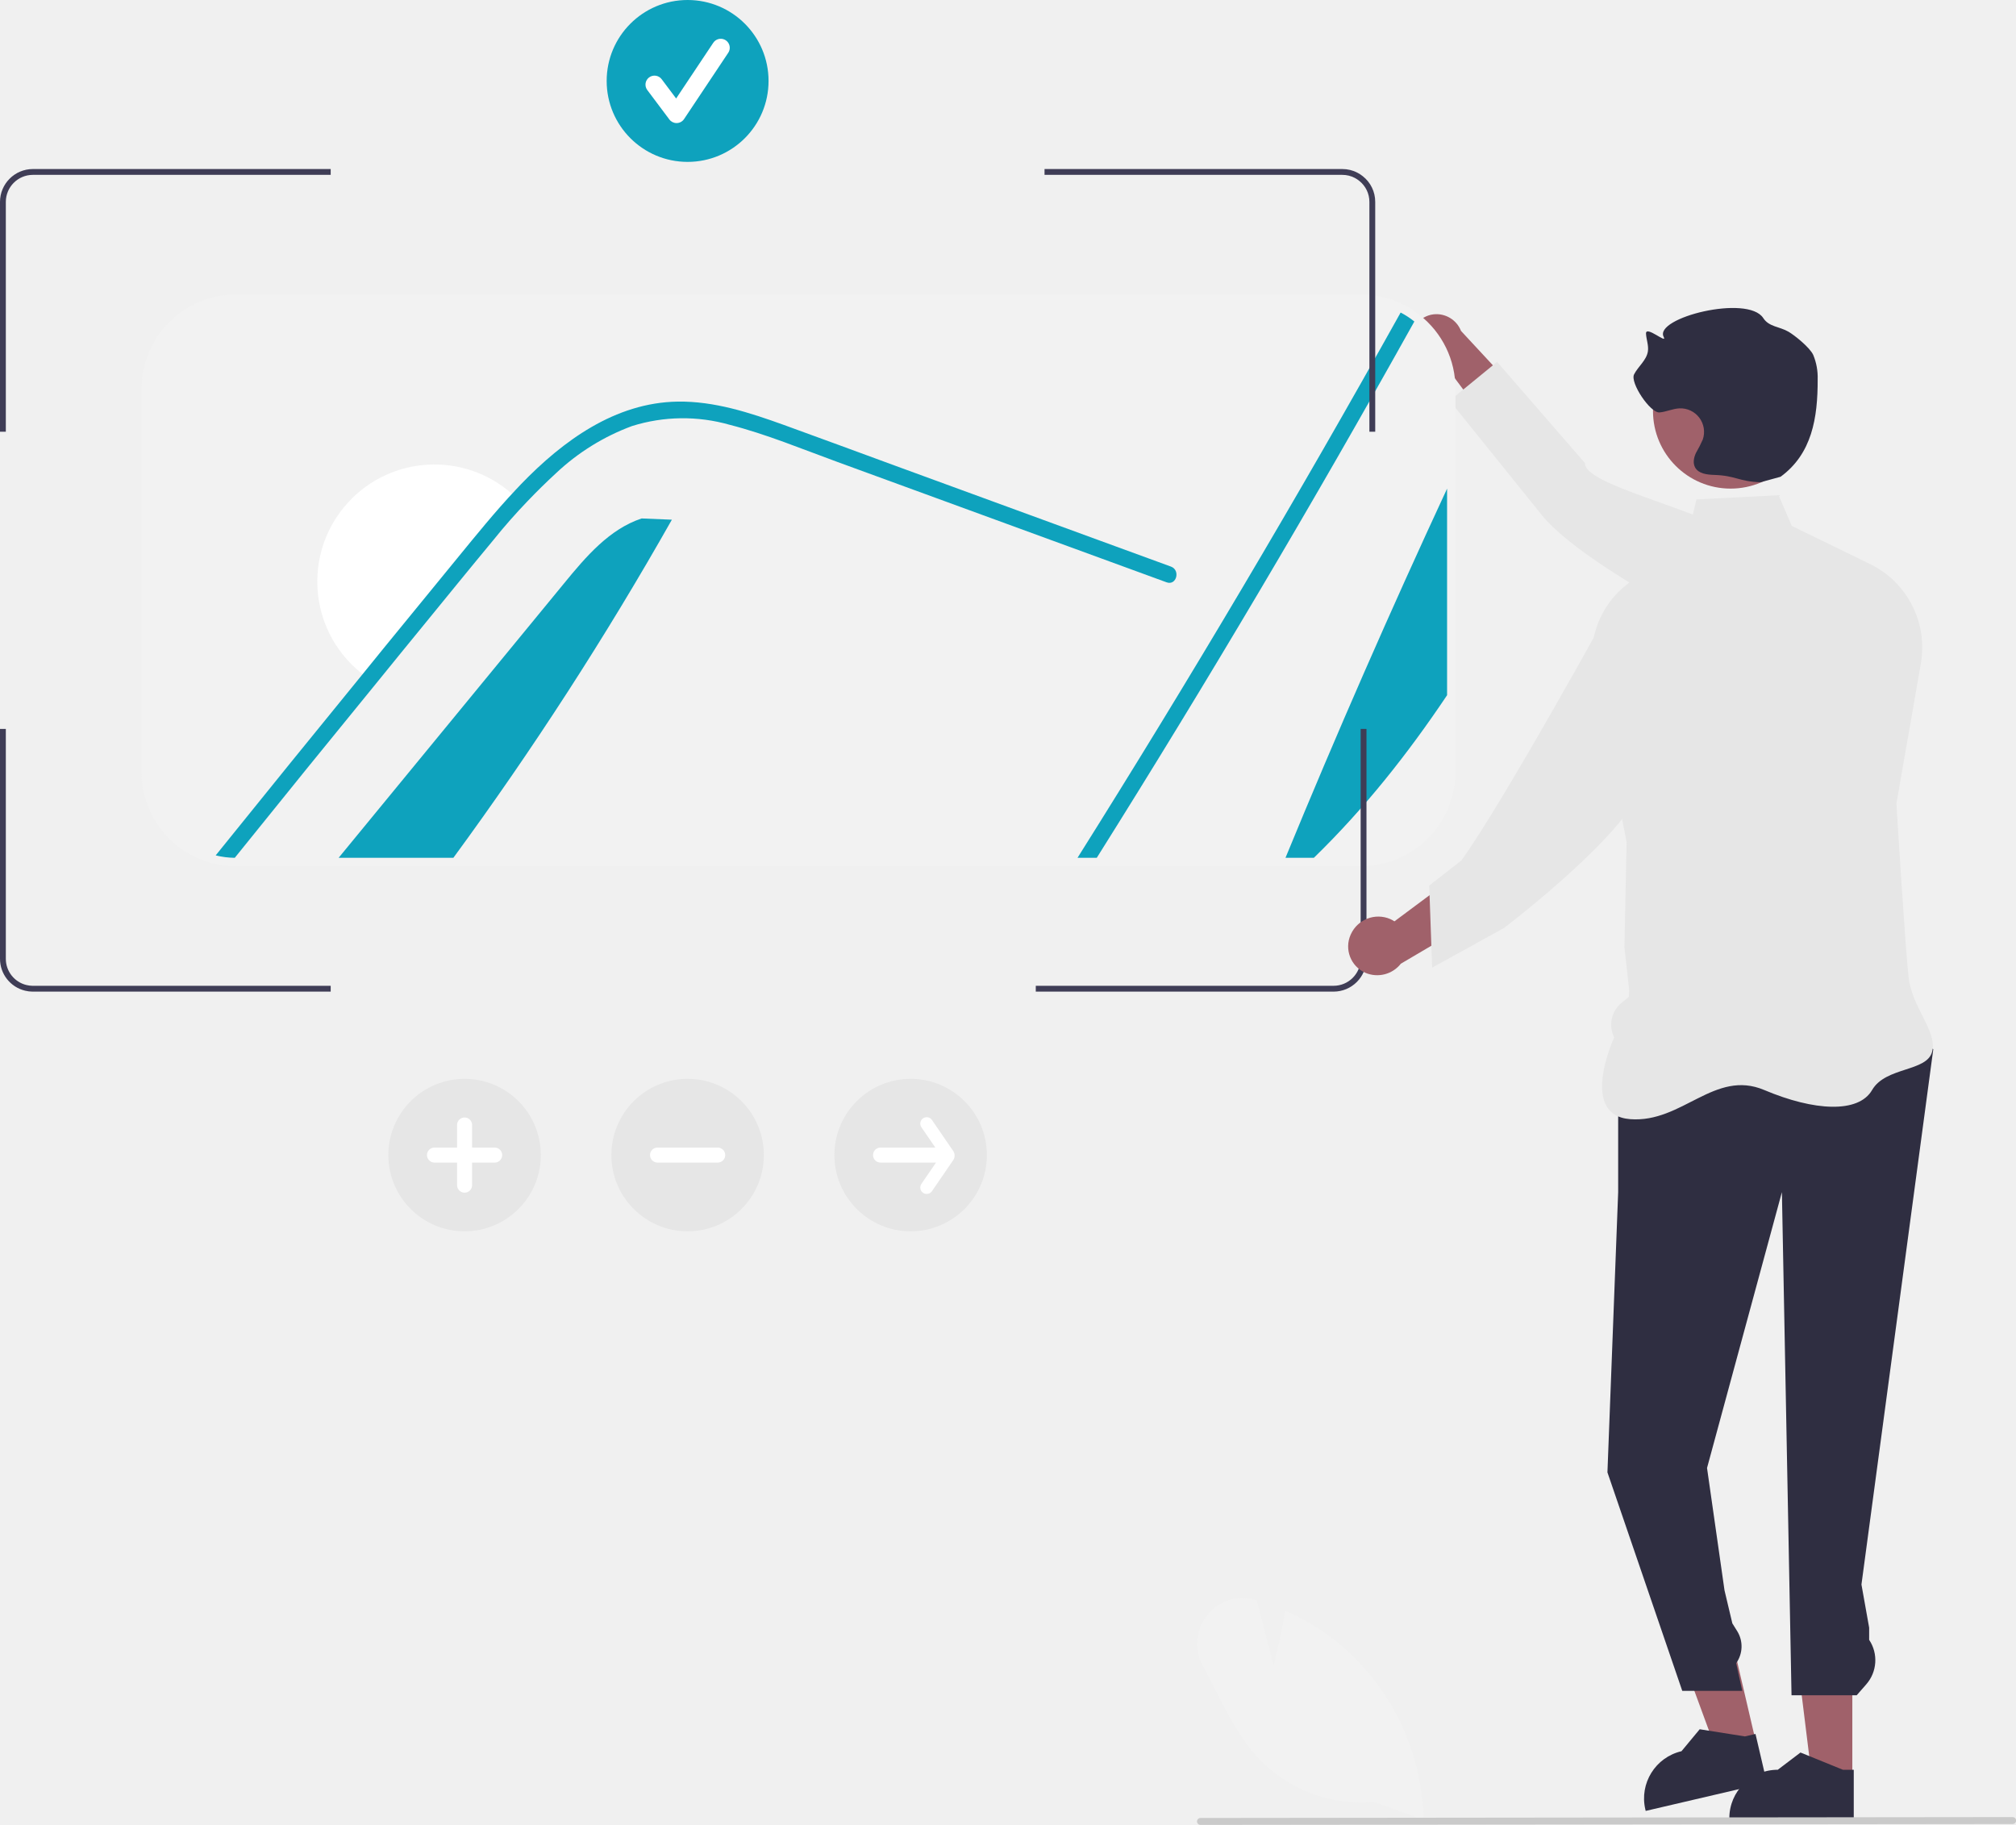
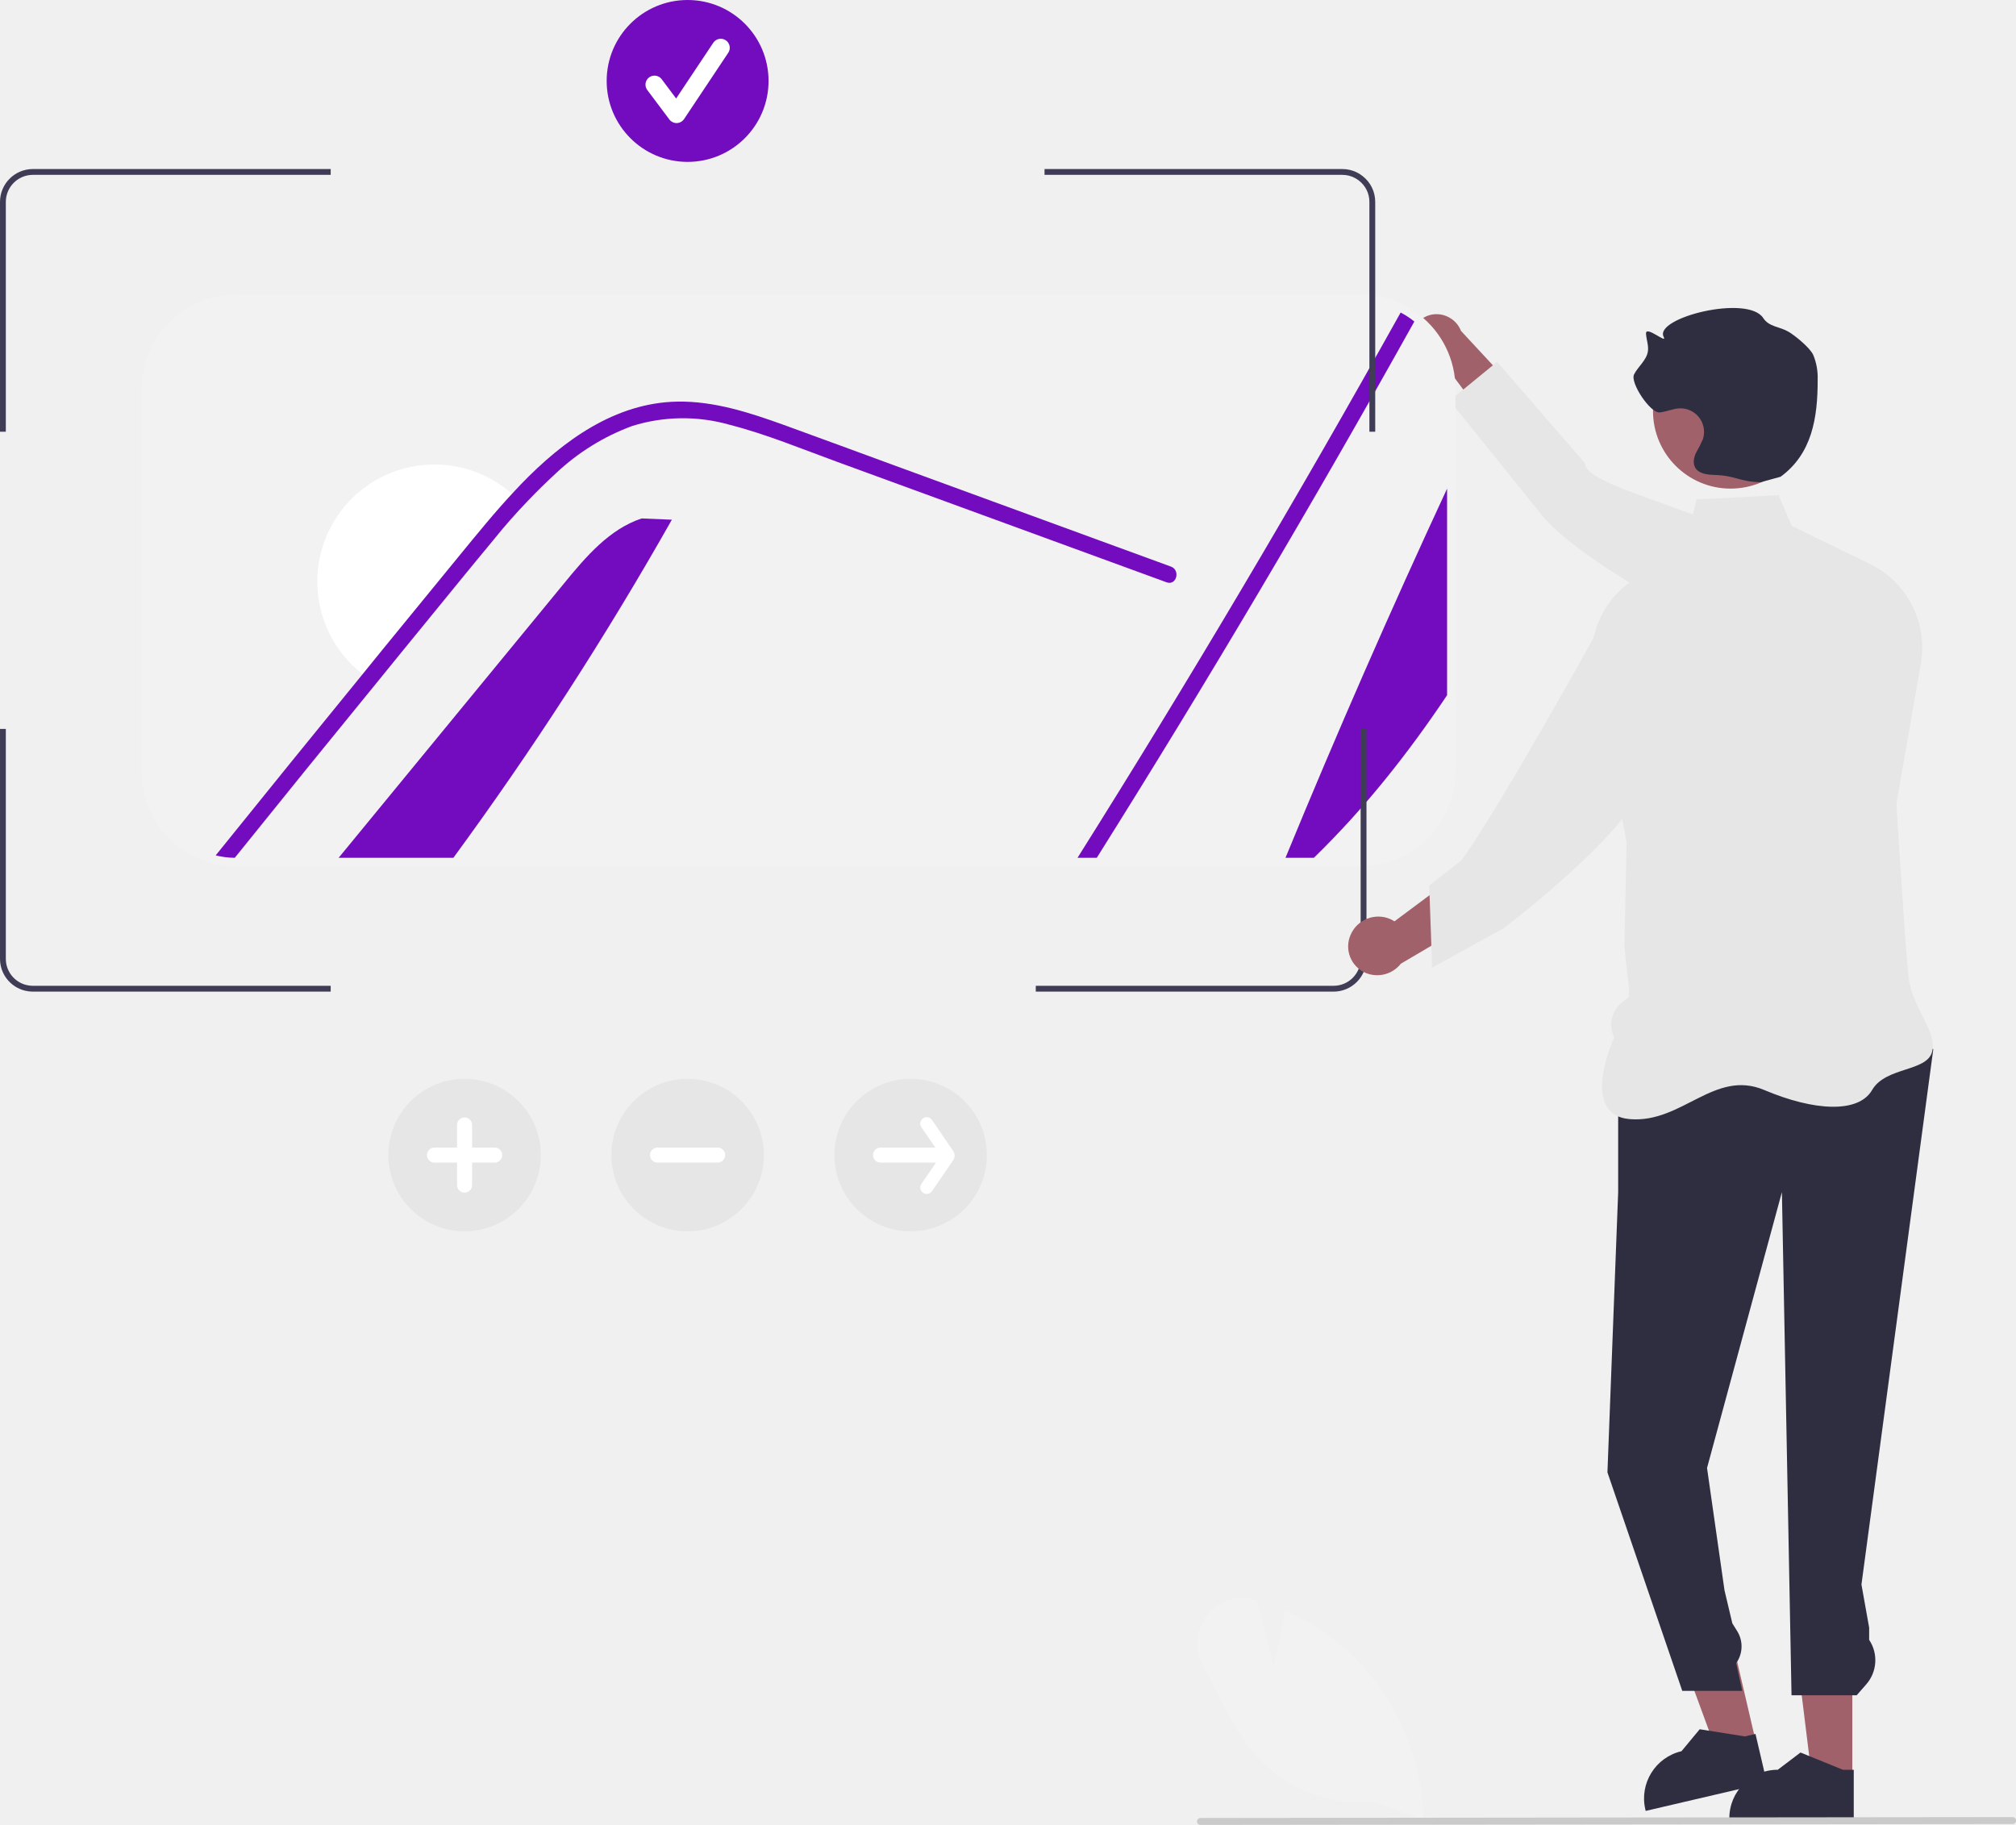
<svg xmlns="http://www.w3.org/2000/svg" data-name="Layer 1" width="691.927" height="626.302" viewBox="0 0 691.927 626.302">
  <path d="M738.499,254.675a9.097,9.097,0,0,0,10.058,7.735,8.728,8.728,0,0,0,1.41-.307l18.96,25.45,16.299-5.077-29.742-32.055a9.072,9.072,0,0,0-9.502-5.69,8.682,8.682,0,0,0-7.516,9.709Q738.481,254.557,738.499,254.675Z" transform="translate(-254.0365 -136.8489)" fill="#a0616a" />
  <path d="M872.383,368.342s-70.797-33.041-88.706-54.145l-32.091-39.845,16.275-13.314,30.164,34.744c-.275,7.3,35.378,14.785,54.544,25.426Z" transform="translate(-254.0365 -136.8489)" fill="#e6e6e6" />
  <polygon points="635.752 610.051 621.866 610.05 615.26 556.486 635.755 556.487 635.752 610.051" fill="#a0616a" />
  <path d="M890.278,761.386l-42.703-.002v-.54a16.622,16.622,0,0,1,16.621-16.621h.001l7.8-5.918,14.554,5.919,3.728 0Z" transform="translate(-254.0365 -136.8489)" fill="#2f2e41" />
  <polygon points="602.646 597.799 589.123 600.953 570.519 550.292 590.478 545.636 602.646 597.799" fill="#a0616a" />
  <path d="M860.451,748.644l-41.587,9.702-.123-.526a16.622,16.622,0,0,1,12.41-19.963l.001-0,6.252-7.535L852.922,732.778l3.63-.847Z" transform="translate(-254.0365 -136.8489)" fill="#2f2e41" />
  <path d="M721.144,434.121H334.612a31.925,31.925,0,0,1-7.237-.917,32.309,32.309,0,0,1-24.761-31.512V270.311A32.45,32.45,0,0,1,335.043,237.911H721.144a32.009,32.009,0,0,1,14.944,3.658,31.058,31.058,0,0,1,5.182,3.381,32.071,32.071,0,0,1,12.303,25.36v131.382A32.465,32.465,0,0,1,721.144,434.121Z" transform="translate(-254.0365 -136.8489)" fill="#f2f2f2" />
-   <path d="M695.235,431.249q26.325-63.982,55.465-126.699v70.89c-13.471,20.106-28.408,38.978-45.728,55.81Z" transform="translate(-254.0365 -136.8489)" fill="#0ea2bd" />
-   <path d="M739.469,247.189q-52.09,93.452-109.006,184.06h-6.606Q681.721,339.219,734.759,244.115A28.233,28.233,0,0,1,739.469,247.189Z" transform="translate(-254.0365 -136.8489)" fill="#0ea2bd" />
-   <path d="M484.635,315.206a1171.096,1171.096,0,0,1-74.997,116.043H370.258q38.691-47.135,77.439-94.27c7.411-9.048,15.453-18.527,26.569-22.203Z" transform="translate(-254.0365 -136.8489)" fill="#0ea2bd" />
+   <path d="M695.235,431.249q26.325-63.982,55.465-126.699v70.89c-13.471,20.106-28.408,38.978-45.728,55.81Z" transform="translate(-254.0365 -136.8489)" fill="#730cbe" />
+   <path d="M739.469,247.189q-52.09,93.452-109.006,184.06h-6.606Q681.721,339.219,734.759,244.115A28.233,28.233,0,0,1,739.469,247.189Z" transform="translate(-254.0365 -136.8489)" fill="#730cbe" />
+   <path d="M484.635,315.206a1171.096,1171.096,0,0,1-74.997,116.043H370.258q38.691-47.135,77.439-94.27c7.411-9.048,15.453-18.527,26.569-22.203Z" transform="translate(-254.0365 -136.8489)" fill="#730cbe" />
  <path d="M432.301,308.772c-4.108,4.28-8.043,8.732-11.748,13.356-8.158,9.823-16.2,19.733-24.271,29.614-5.027,6.147-10.053,12.294-15.022,18.44a36.683,36.683,0,0,1-4.481-3.389,40.192,40.192,0,0,1,51.358-61.813A37.046,37.046,0,0,1,432.301,308.772Z" transform="translate(-254.0365 -136.8489)" fill="#fff" />
-   <path d="M654.419,336.691,578.934,309.088,541.45,295.387c-12.207-4.452-24.386-9.536-36.996-12.753a58.324,58.324,0,0,0-33.492.431,77.001,77.001,0,0,0-26.11,16.2q-4.998,4.61-9.68,9.507c-4.108,4.28-8.043,8.732-11.748,13.356-8.158,9.823-16.2,19.733-24.271,29.614-5.027,6.147-10.053,12.294-15.022,18.44Q359.228,400.644,334.612,431.249a28.786,28.786,0,0,1-6.549-.833q25.679-31.883,51.587-63.622c1.982-2.47,4.021-4.969,6.032-7.439q12.624-15.467,25.277-30.906c6.52-7.956,12.983-15.97,20.049-23.467.632-.689,1.264-1.35,1.924-2.039,14.333-14.821,32.228-27.919,53.655-28.264,12.61-.201,24.788,3.792,36.508,8.014,12.61,4.567,25.191,9.22,37.8,13.845l76.002,27.804,19.015,6.951C659.273,332.498,657.837,337.955,654.419,336.691Z" transform="translate(-254.0365 -136.8489)" fill="#0ea2bd" />
+   <path d="M654.419,336.691,578.934,309.088,541.45,295.387c-12.207-4.452-24.386-9.536-36.996-12.753a58.324,58.324,0,0,0-33.492.431,77.001,77.001,0,0,0-26.11,16.2q-4.998,4.61-9.68,9.507c-4.108,4.28-8.043,8.732-11.748,13.356-8.158,9.823-16.2,19.733-24.271,29.614-5.027,6.147-10.053,12.294-15.022,18.44Q359.228,400.644,334.612,431.249a28.786,28.786,0,0,1-6.549-.833q25.679-31.883,51.587-63.622c1.982-2.47,4.021-4.969,6.032-7.439q12.624-15.467,25.277-30.906c6.52-7.956,12.983-15.97,20.049-23.467.632-.689,1.264-1.35,1.924-2.039,14.333-14.821,32.228-27.919,53.655-28.264,12.61-.201,24.788,3.792,36.508,8.014,12.61,4.567,25.191,9.22,37.8,13.845l76.002,27.804,19.015,6.951C659.273,332.498,657.837,337.955,654.419,336.691Z" transform="translate(-254.0365 -136.8489)" fill="#730cbe" />
  <path d="M256.036,285.016V206.141a9.296,9.296,0,0,1,9.29-9.28h102.21v-2h-102.21a11.298,11.298,0,0,0-11.29,11.28v78.875Z" transform="translate(-254.0365 -136.8489)" fill="#3f3d56" />
  <path d="M263.131,474.91a9.257,9.257,0,0,1-7.095-9.028v-78.865h-2v78.865a11.248,11.248,0,0,0,8.621,10.971,11.115,11.115,0,0,0,2.52.319H367.536v-2H265.189A9.133,9.133,0,0,1,263.131,474.91Z" transform="translate(-254.0365 -136.8489)" fill="#3f3d56" />
  <path d="M721.036,387.016v78.865a9.301,9.301,0,0,1-9.29,9.29h-102.21v2h102.21a11.303,11.303,0,0,0,11.29-11.29v-78.865Z" transform="translate(-254.0365 -136.8489)" fill="#3f3d56" />
  <path d="M719.028,197.91a8.86,8.86,0,0,1,1.481.968,9.185,9.185,0,0,1,3.528,7.264v78.875h2V206.141a11.165,11.165,0,0,0-4.283-8.829,10.813,10.813,0,0,0-1.804-1.177,11.144,11.144,0,0,0-5.203-1.273h-102.21v2h102.21A9.169,9.169,0,0,1,719.028,197.91Z" transform="translate(-254.0365 -136.8489)" fill="#3f3d56" />
  <path d="M901.822,486.821l-86.402,4.331-6,29v25.831l-3.682,96.177,25.682,74.992h20.591l-2.091-9.5v0a9.913,9.913,0,0,0,.341-11.023l-1.652-2.641-2.689-11.336-6-42,25.697-94.669,3.303,172.669h22.369l3.281-3.747a12.569,12.569,0,0,0,.992-15.267l0,0v-4.187l-2.642-14.799,24.653-183.709Z" transform="translate(-254.0365 -136.8489)" fill="#2f2e41" />
  <path d="M864.489,306.795l-28.185,1.443-3.202,13.358-20.468,15.664a31.248,31.248,0,0,0-11.67,30.842L812.31,425.819l-.738,36.124,1.637,14.793-.124,2.239-2.506,2.051a9.701,9.701,0,0,0-2.527,11.856l0,0s-12.351,26.703,5.52,28.061,28.925-17.224,46-10,32.319,8.071,37,0,18.922-6.19,20.635-13.241-6.958-15.032-8.123-25.541-4.165-59.509-4.165-59.509l8.39-48.107a31.868,31.868,0,0,0-17.444-34.127l-26.861-13.077Z" transform="translate(-254.0365 -136.8489)" fill="#e6e6e6" />
  <path d="M717.704,457.416a10.35,10.35,0,0,1,13.485-5.155,9.929,9.929,0,0,1,1.437.794l28.961-21.566L777.7,442.335l-42.867,25.253a10.322,10.322,0,0,1-12.212,3.107,9.878,9.878,0,0,1-5.03-13.032Q717.646,457.538,717.704,457.416Z" transform="translate(-254.0365 -136.8489)" fill="#a0616a" />
  <path d="M807.689,343.683s-37.542,68.359-52.08,88.465l-11.036,8.62,1,28.175L770.234,455.334s49.765-37.696,48.339-53.391S807.689,343.683,807.689,343.683Z" transform="translate(-254.0365 -136.8489)" fill="#e6e6e6" />
  <circle cx="593.969" cy="141.057" r="26.632" fill="#a0616a" />
  <path d="M858.296,302.355c-7.642-.251-8.337-2.269-15.979-2.52-2.433-.08-5.305-.413-6.481-2.545-.838-1.518-.452-3.43.285-4.999a45.656,45.656,0,0,0,2.354-4.631,8.089,8.089,0,0,0-8.015-10.664c-2.326.101-4.51,1.194-6.829,1.394-3.181.274-10.214-10.228-8.75-13.064,1.425-2.761,4.294-4.845,4.745-7.919.295-2.011-.535-4.009-.649-6.038-.168-3.009,7.459,3.776,6.062,1.105-3.427-6.551,28.863-14.671,34.179-6.466,1.987,3.067,5.528,2.857,8.683,4.699,2.068,1.207,7.291,5.371,8.479,7.967a20.208,20.208,0,0,1,1.512,8.361c.048,13.314-1.981,25.561-12.72,33.431" transform="translate(-254.0365 -136.8489)" fill="#2f2e41" />
  <path d="M725.525,755.253A48.675,48.675,0,0,1,686.266,740.608c-6.591-6.949-11.113-15.892-15.487-24.542-1.273-2.517-2.589-5.12-3.928-7.614a15.534,15.534,0,0,1,1.612-17.332,15.272,15.272,0,0,1,16.303-5.209l.638.184,5.744,22.414c.857-3.343,2.696-10.876,3.858-18.256l.098-.618.572.255a78.132,78.132,0,0,1,16.786,10.115A80.529,80.529,0,0,1,742.574,760.649l.015.697Z" transform="translate(-254.0365 -136.8489)" fill="#f2f2f2" />
  <path d="M944.773,762.844l-278.75.307a1.191,1.191,0,0,1,0-2.381l278.75-.307a1.191,1.191,0,1,1,0,2.381Z" transform="translate(-254.0365 -136.8489)" fill="#cacaca" />
  <path d="M413.489,559.43a26.164,26.164,0,1,1,26.164-26.164A26.164,26.164,0,0,1,413.489,559.43Z" transform="translate(-254.0365 -136.8489)" fill="#e6e6e6" />
  <path d="M423.813,530.685H416.07v-7.743a2.581,2.581,0,0,0-5.162,0V530.685h-7.743a2.581,2.581,0,0,0,0,5.162h7.743v7.743a2.581,2.581,0,0,0,5.162,0v-7.743h7.743a2.581,2.581,0,1,0,0-5.162Z" transform="translate(-254.0365 -136.8489)" fill="#fff" />
  <path d="M490.036,559.43a26.164,26.164,0,1,1,26.164-26.164A26.164,26.164,0,0,1,490.036,559.43Z" transform="translate(-254.0365 -136.8489)" fill="#e6e6e6" />
  <path d="M500.36,530.685H479.713a2.581,2.581,0,0,0,0,5.162H500.36a2.581,2.581,0,1,0,0-5.162Z" transform="translate(-254.0365 -136.8489)" fill="#fff" />
  <path d="M566.584,559.43a26.164,26.164,0,1,1,26.164-26.164A26.164,26.164,0,0,1,566.584,559.43Z" transform="translate(-254.0365 -136.8489)" fill="#e6e6e6" />
  <path d="M581.303,532.023l-7.417-10.826a2.2,2.2,0,0,0-3.629,2.487l4.797,7.002H556.26a2.581,2.581,0,1,0,0,5.162h19.029l-5.033,7.346a2.2,2.2,0,0,0,3.629,2.487l7.417-10.826a2.903,2.903,0,0,0,0-2.83Z" transform="translate(-254.0365 -136.8489)" fill="#fff" />
-   <circle cx="236" cy="27.78" r="27.78" fill="#0ea2bd" />
+   <circle cx="236" cy="27.78" r="27.78" fill="#730cbe" />
  <path d="M486.247,179.087a3.089,3.089,0,0,1-2.472-1.236l-7.579-10.105a3.09,3.09,0,1,1,4.944-3.708l4.958,6.611,12.735-19.102a3.09,3.09,0,1,1,5.142,3.428L488.818,177.711a3.091,3.091,0,0,1-2.485,1.375C486.304,179.087,486.275,179.087,486.247,179.087Z" transform="translate(-254.0365 -136.8489)" fill="#fff" />
</svg>
